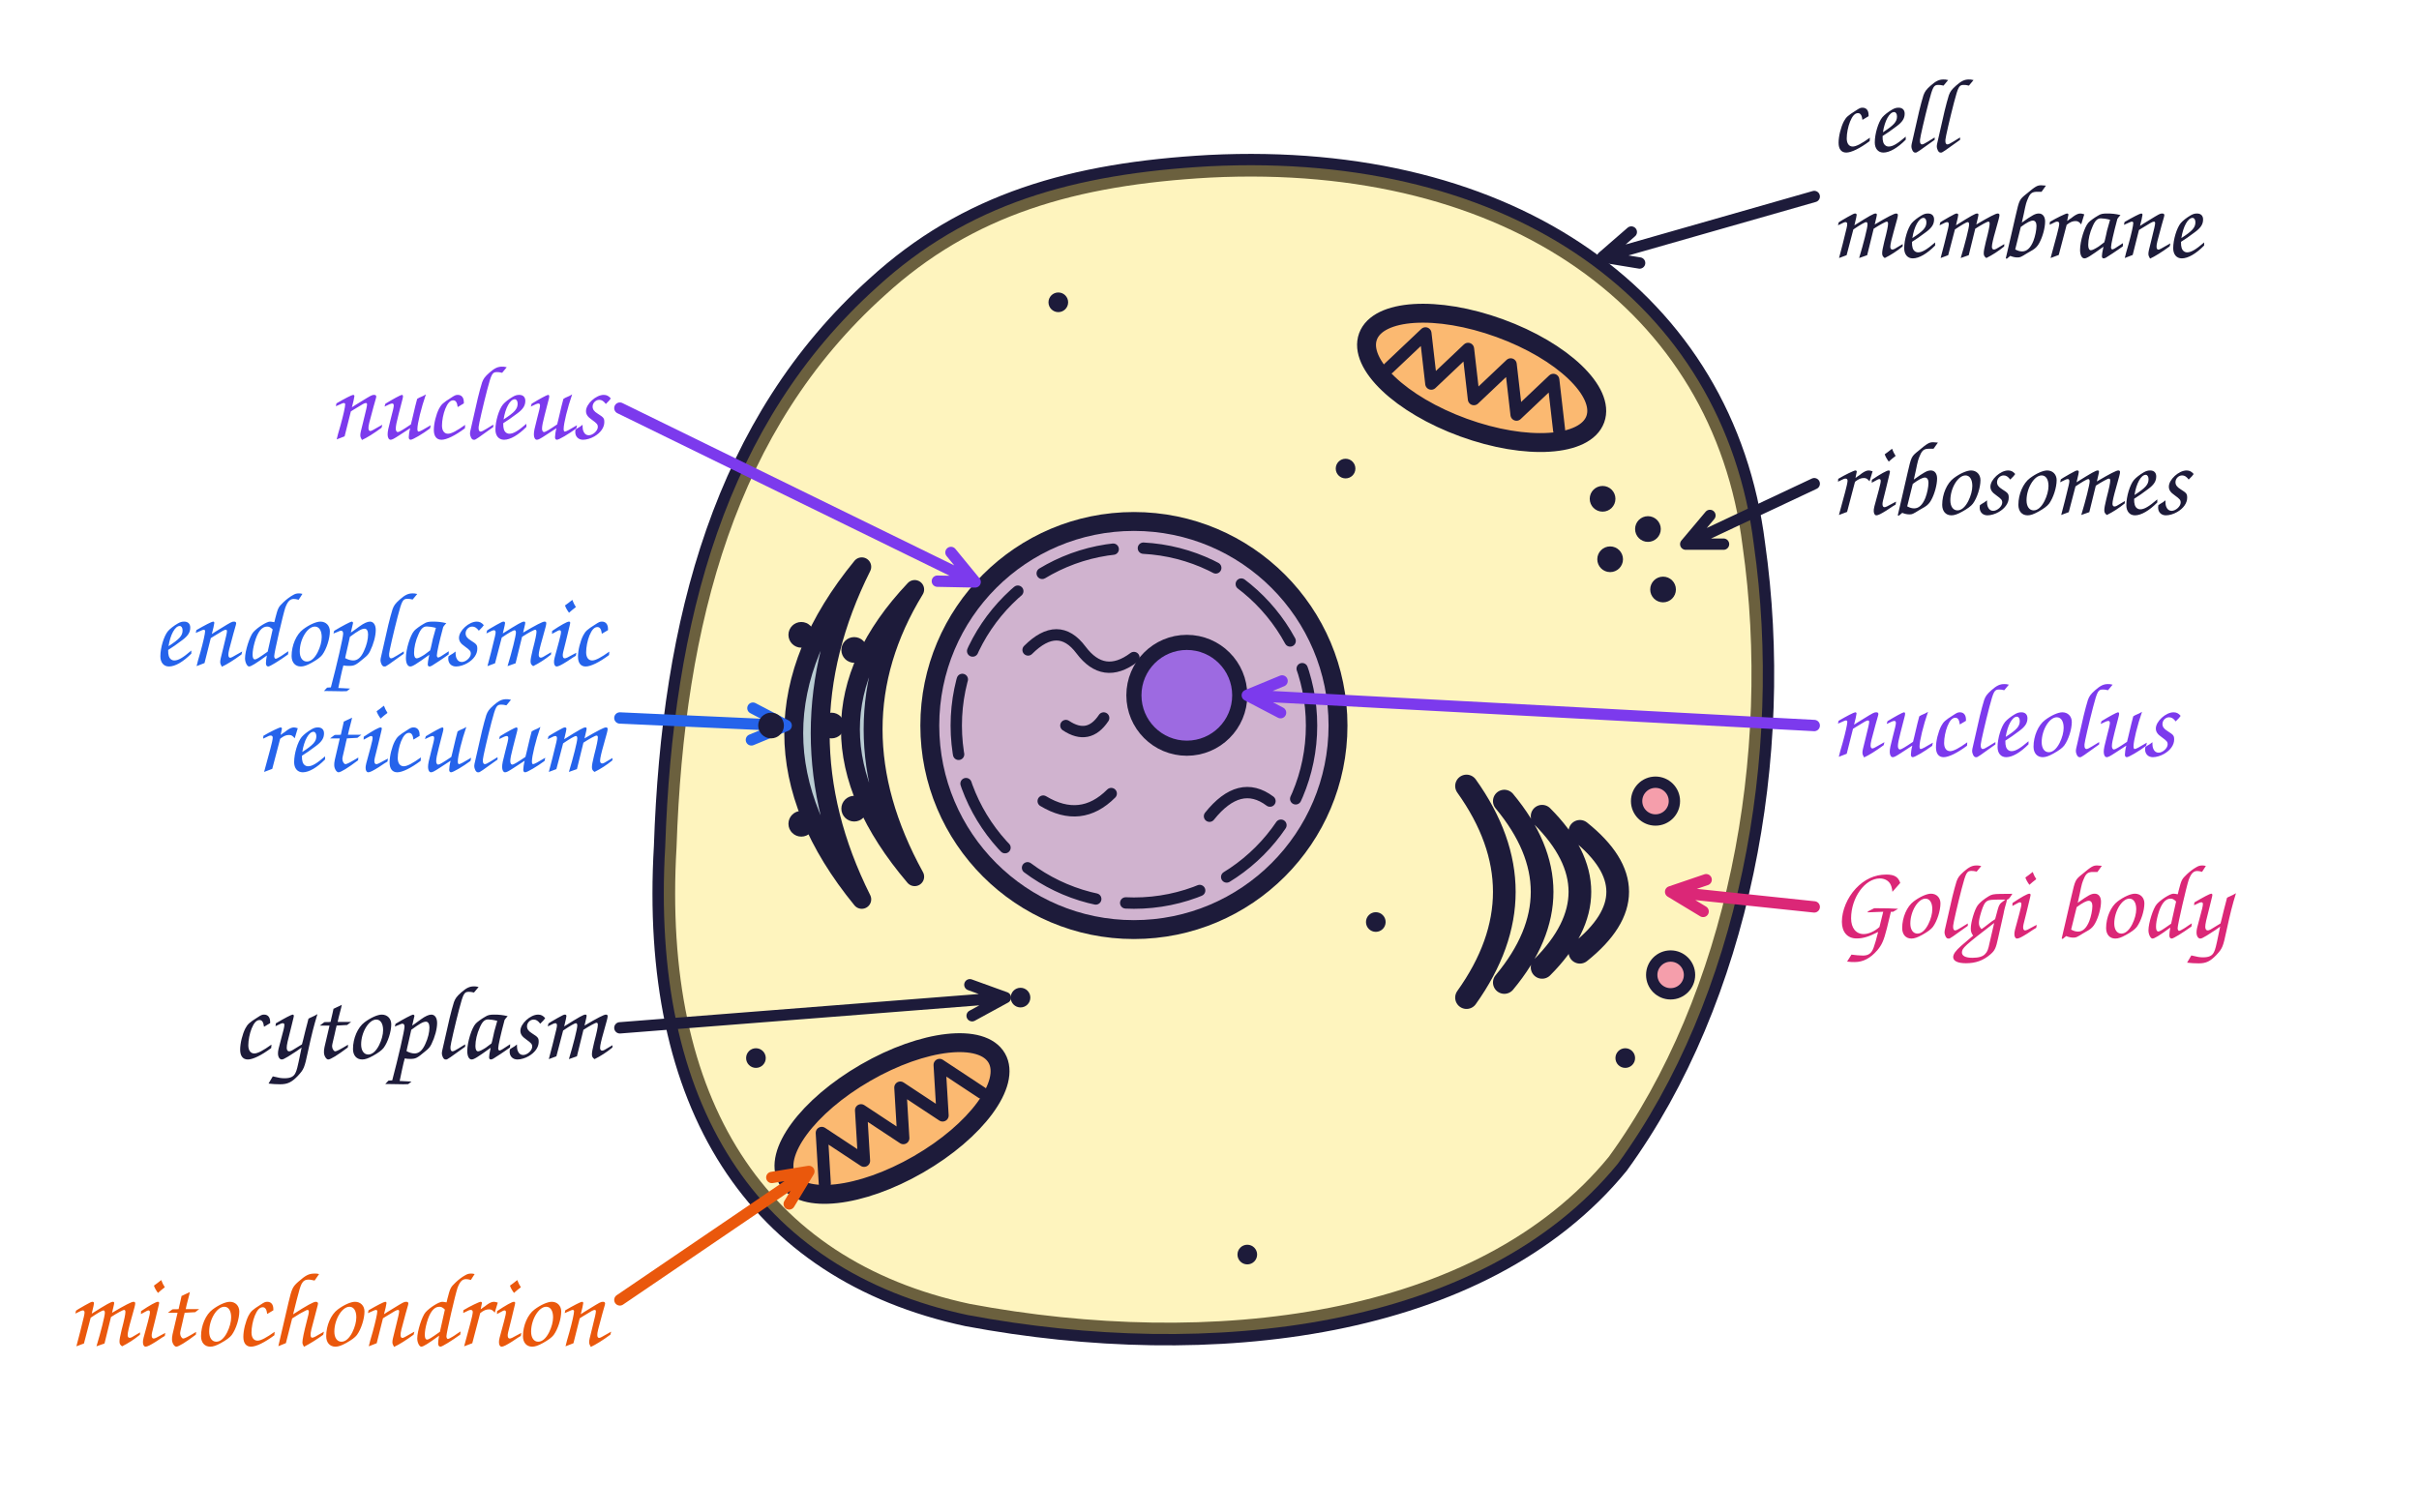
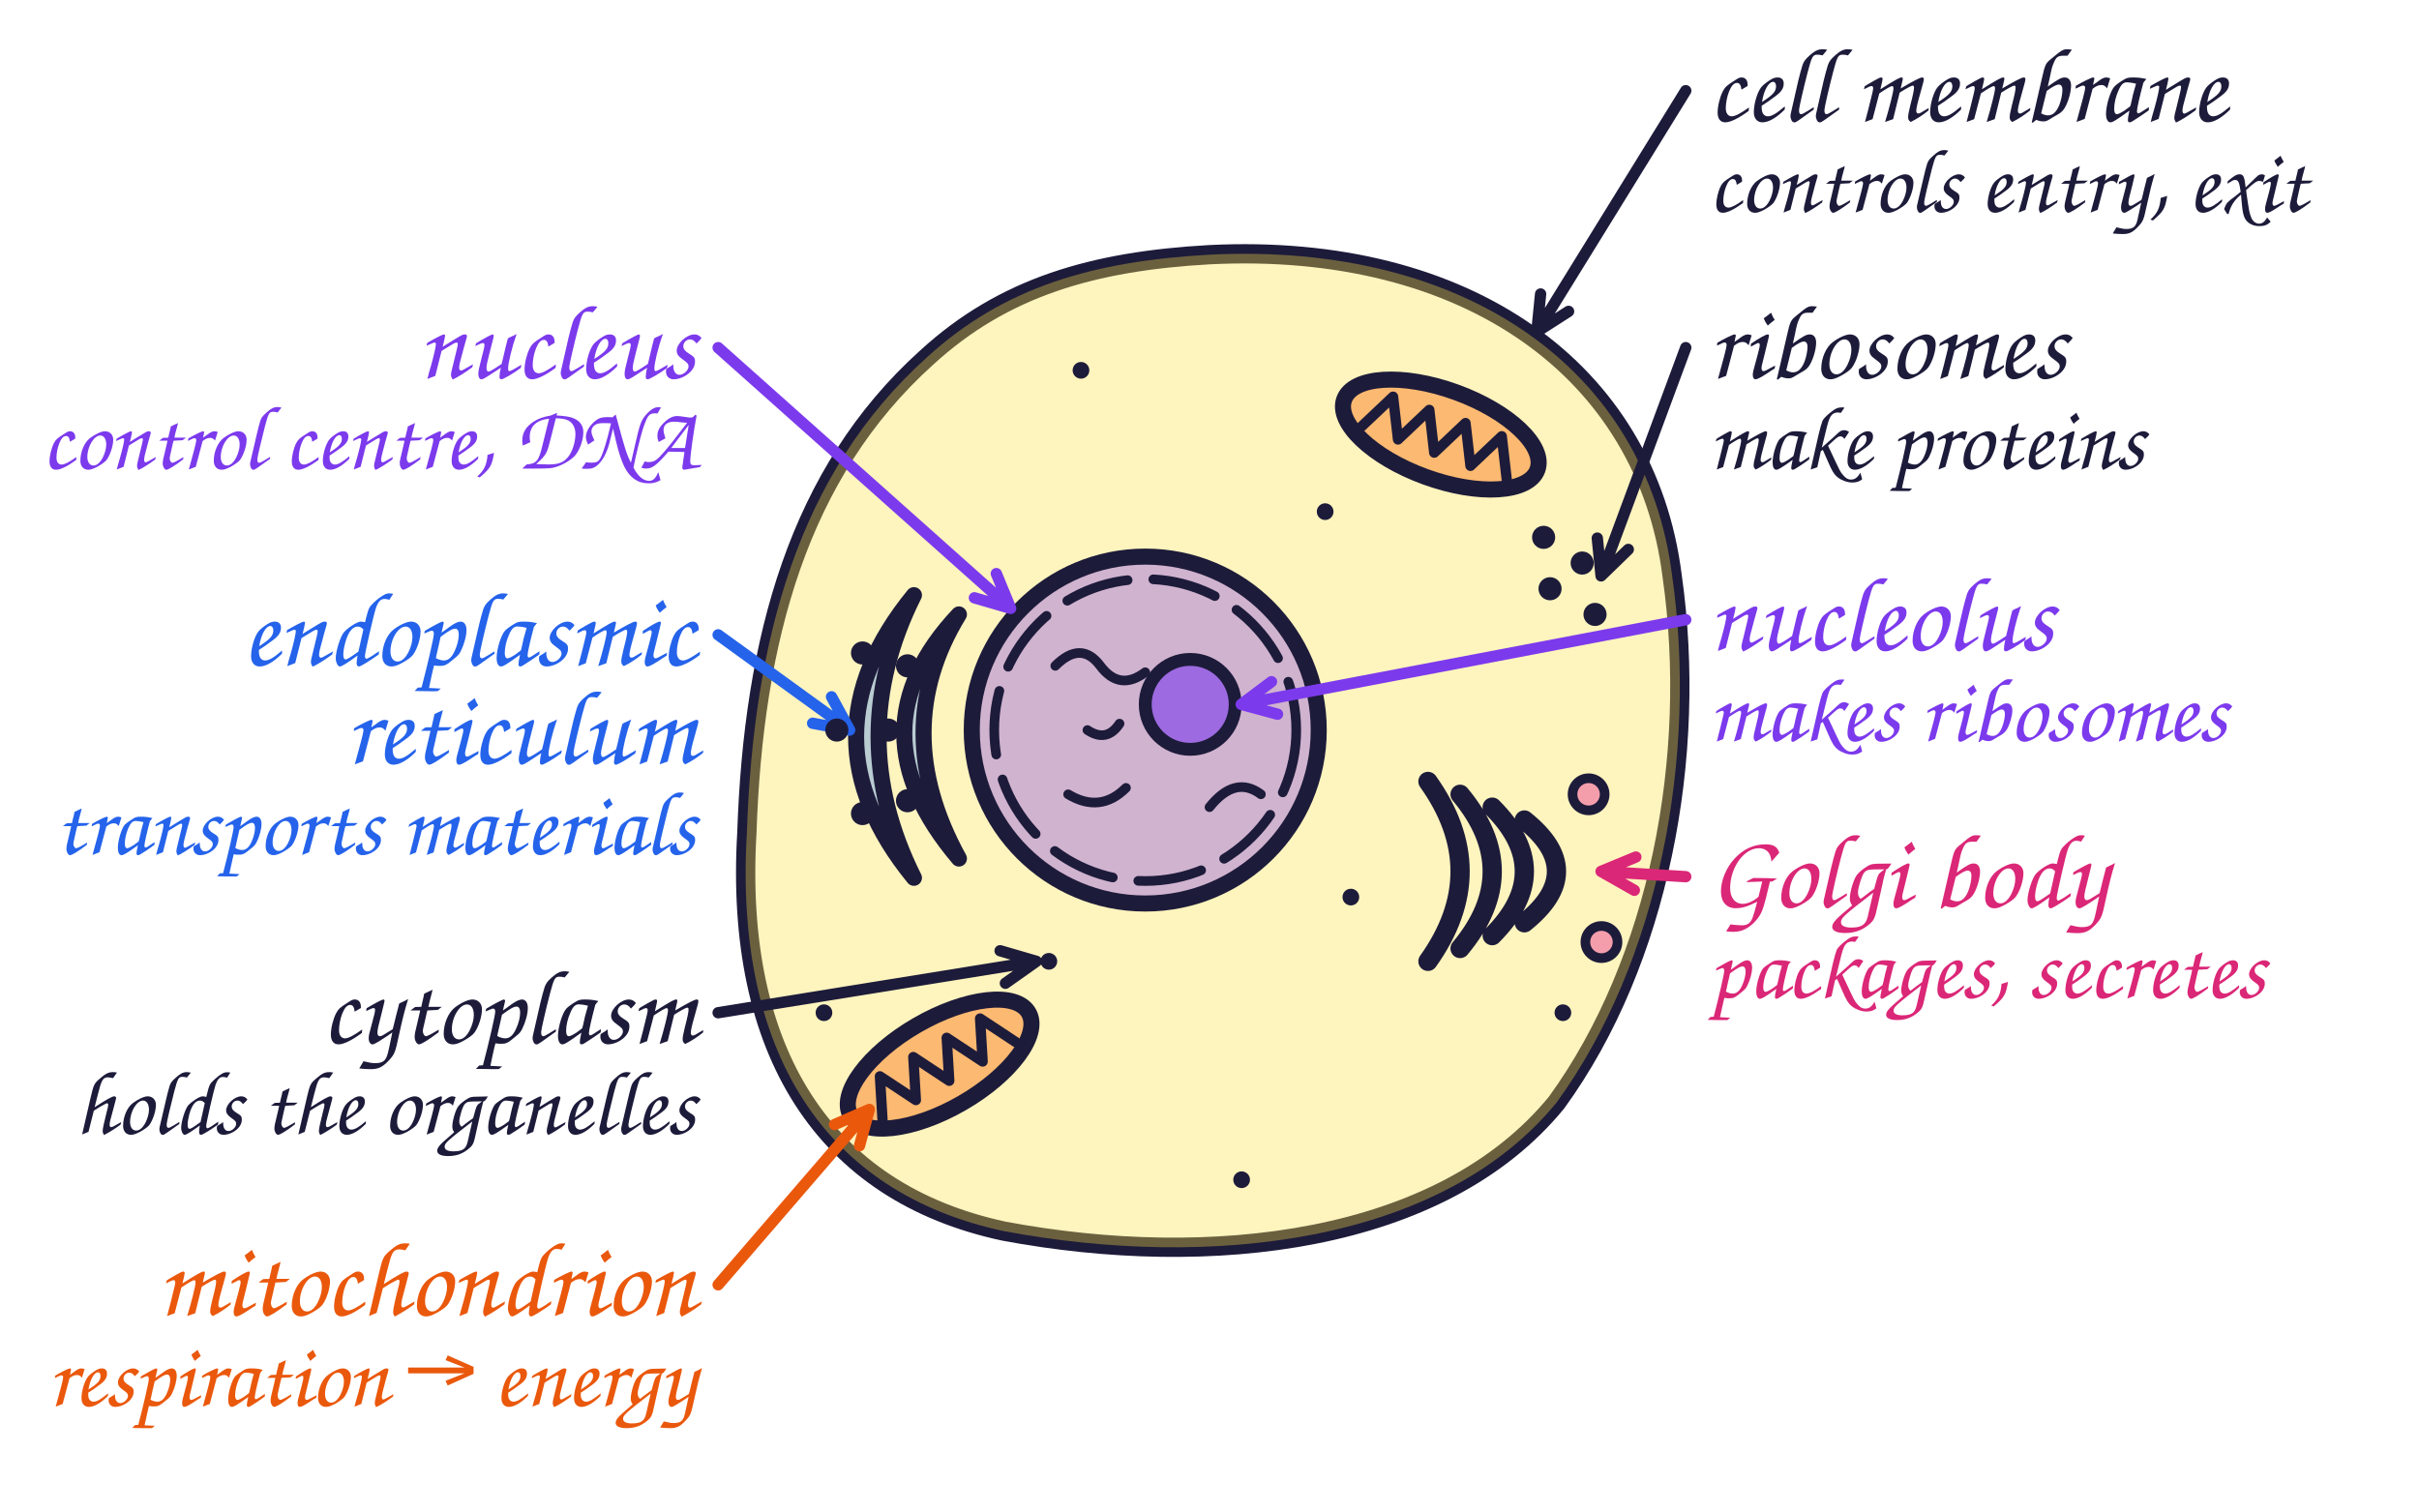
- <svg xmlns="http://www.w3.org/2000/svg" viewBox="0 0 320 200" width="320" height="200" aria-label="An animal cell drawn as in a textbook, built up part by part: an irregular rounded cell bounded by a thin cell membrane; yellow cytoplasm with small granules; a large round nucleus with a double nuclear membrane, chromatin threads and a dark nucleolus; two sausage-shaped mitochondria with folded inner membranes (cristae); curved sacs of endoplasmic reticulum beside the nucleus; ribosomes as dots on the endoplasmic reticulum and free in the cytoplasm; a Golgi body of stacked curved sacs with small vesicles. Labels, each with an arrow to its part: cell membrane, cytoplasm, nucleus and nucleolus, mitochondria, endoplasmic reticulum, ribosomes, Golgi body">
-   <path data-part="membrane" d="M160 22C200 20 228 40 232 72C236 100 230 132 214 154C196 176 160 180 128 174C100 168 86 146 88 112C89 82 96 56 116 38C128 27 142 23 160 22Z" fill="none" stroke="#1d1b3a" stroke-linecap="round" stroke-linejoin="round" stroke-width="3" />
-   <g font-family="Caveat, cursive" font-size="14" fill="#1d1b3a" text-anchor="start">
-     <text x="242" y="20">cell</text>
-     <text x="242" y="34">membrane</text>
+ <svg xmlns="http://www.w3.org/2000/svg" viewBox="0 0 320 200" width="320" height="200" aria-label="A textbook animal cell, built up part by part: a rounded cell inside a thin cell membrane; cytoplasm with granules; a round nucleus with a double membrane, chromatin and a nucleolus; two mitochondria with cristae; endoplasmic reticulum sacs; ribosomes on the reticulum and free; a Golgi body of stacked sacs. Coloured labels with arrows and jobs: cell membrane (controls entry and exit), cytoplasm (holds the organelles), nucleus (controls the cell, holds DNA), nucleolus (makes ribosomes), mitochondrion (respiration, energy), endoplasmic reticulum (transport), ribosomes (make proteins), Golgi body (packages)">
+   <g transform="translate(24 15) scale(0.85)">
+     <path data-part="membrane" d="M160 22C200 20 228 40 232 72C236 100 230 132 214 154C196 176 160 180 128 174C100 168 86 146 88 112C89 82 96 56 116 38C128 27 142 23 160 22Z" fill="none" stroke="#1d1b3a" stroke-linecap="round" stroke-linejoin="round" stroke-width="3" />
  </g>
-   <path d="M240 26L212 34M216.9 34.8L212 34L215.8 30.7" fill="none" stroke="#1d1b3a" stroke-width="1.5" stroke-linecap="round" stroke-linejoin="round" />
-   <g data-part="cytoplasm">
-     <path d="M160 22C200 20 228 40 232 72C236 100 230 132 214 154C196 176 160 180 128 174C100 168 86 146 88 112C89 82 96 56 116 38C128 27 142 23 160 22Z" fill="#fde047" fill-opacity="0.35" stroke="none" />
-     <g fill="#1d1b3a">
-       <circle cx="178" cy="62" r="1.3" />
-       <circle cx="140" cy="40" r="1.3" />
-       <circle cx="135" cy="132" r="1.3" />
-       <circle cx="215" cy="140" r="1.3" />
-       <circle cx="165" cy="166" r="1.3" />
-       <circle cx="100" cy="140" r="1.3" />
-       <circle cx="182" cy="122" r="1.3" />
+   <g font-family="Caveat, cursive" fill="#1d1b3a" text-anchor="start">
+     <text x="226" y="16" font-size="14">cell membrane</text>
+     <text x="226" y="28" font-size="12">controls entry, exit</text>
+   </g>
+   <path d="M223 12L203.3 43.9M207.5 41.2L203.3 43.9L203.8 38.9" fill="none" stroke="#1d1b3a" stroke-width="1.5" stroke-linecap="round" stroke-linejoin="round" />
+   <g transform="translate(24 15) scale(0.85)">
+     <g data-part="cytoplasm">
+       <path d="M160 22C200 20 228 40 232 72C236 100 230 132 214 154C196 176 160 180 128 174C100 168 86 146 88 112C89 82 96 56 116 38C128 27 142 23 160 22Z" fill="#fde047" fill-opacity="0.35" stroke="none" />
+       <g fill="#1d1b3a">
+         <circle cx="178" cy="62" r="1.3" />
+         <circle cx="140" cy="40" r="1.3" />
+         <circle cx="135" cy="132" r="1.3" />
+         <circle cx="215" cy="140" r="1.3" />
+         <circle cx="165" cy="166" r="1.3" />
+         <circle cx="100" cy="140" r="1.3" />
+         <circle cx="182" cy="122" r="1.3" />
+       </g>
    </g>
  </g>
-   <g font-family="Caveat, cursive" font-size="14" fill="#1d1b3a" text-anchor="end">
-     <text x="80" y="140">cytoplasm</text>
+   <g font-family="Caveat, cursive" fill="#1d1b3a" text-anchor="end">
+     <text x="92" y="138" font-size="14">cytoplasm</text>
+     <text x="92" y="150" font-size="12">holds the organelles</text>
  </g>
-   <path d="M82 136L133 132M128.3 130.3L133 132L128.6 134.4" fill="none" stroke="#1d1b3a" stroke-width="1.5" stroke-linecap="round" stroke-linejoin="round" />
-   <g data-part="nucleus" fill="none" stroke="#1d1b3a" stroke-linecap="round" stroke-linejoin="round" stroke-width="2.5">
-     <circle cx="150" cy="96" r="27" fill="#7c3aed" fill-opacity="0.35" />
-     <circle cx="150" cy="96" r="23.5" stroke-width="1.5" stroke-dasharray="10 4" />
-     <path d="M136 86q4-4 7 0t7 1M138 106q5 3 9-1M160 108q4-5 8-2M141 96q3 2 5-1" stroke-width="1.5" />
+   <path d="M95 134L137.1 127.2M132.3 125.8L137.1 127.2L133.0 130.1" fill="none" stroke="#1d1b3a" stroke-width="1.5" stroke-linecap="round" stroke-linejoin="round" />
+   <g transform="translate(24 15) scale(0.85)">
+     <g data-part="nucleus" fill="none" stroke="#1d1b3a" stroke-linecap="round" stroke-linejoin="round" stroke-width="2.5">
+       <circle cx="150" cy="96" r="27" fill="#7c3aed" fill-opacity="0.35" />
+       <circle cx="150" cy="96" r="23.5" stroke-width="1.5" stroke-dasharray="10 4" />
+       <path d="M136 86q4-4 7 0t7 1M138 106q5 3 9-1M160 108q4-5 8-2M141 96q3 2 5-1" stroke-width="1.5" />
+     </g>
+     <circle data-part="nucleolus" cx="157" cy="92" r="7" fill="#7c3aed" fill-opacity="0.6" stroke="#1d1b3a" stroke-width="2" />
  </g>
-   <circle data-part="nucleolus" cx="157" cy="92" r="7" fill="#7c3aed" fill-opacity="0.6" stroke="#1d1b3a" stroke-width="2" />
-   <g font-family="Caveat, cursive" font-size="14" fill="#7c3aed" text-anchor="end">
-     <text x="80" y="58">nucleus</text>
+   <g font-family="Caveat, cursive" fill="#7c3aed" text-anchor="end">
+     <text x="92" y="50" font-size="14">nucleus</text>
+     <text x="92" y="62" font-size="12">control centre, DNA</text>
  </g>
-   <path d="M82 54L129 77M125.8 73.1L129 77L124.0 76.9" fill="none" stroke="#7c3aed" stroke-width="1.5" stroke-linecap="round" stroke-linejoin="round" />
-   <g font-family="Caveat, cursive" font-size="14" fill="#7c3aed" text-anchor="start">
-     <text x="242" y="100">nucleolus</text>
+   <path d="M95 46L133.7 80.5M131.8 75.9L133.7 80.5L128.9 79.1" fill="none" stroke="#7c3aed" stroke-width="1.5" stroke-linecap="round" stroke-linejoin="round" />
+   <g font-family="Caveat, cursive" fill="#7c3aed" text-anchor="start">
+     <text x="226" y="86" font-size="14">nucleolus</text>
+     <text x="226" y="98" font-size="12">makes ribosomes</text>
  </g>
-   <path d="M240 96L165 92M169.4 94.3L165 92L169.6 90.1" fill="none" stroke="#7c3aed" stroke-width="1.5" stroke-linecap="round" stroke-linejoin="round" />
-   <g data-part="mitochondrion" transform="rotate(-30 118 148)" fill="none" stroke="#1d1b3a" stroke-linecap="round" stroke-linejoin="round" stroke-width="2.5">
-     <ellipse cx="118" cy="148" rx="16" ry="7" fill="#f97316" fill-opacity="0.45" />
-     <path d="M106 151l3-6l3 6l3-6l3 6l3-6l3 6l3-6l3 6" stroke-width="1.6" />
+   <path d="M223 82L164.2 93.2M169.0 94.5L164.2 93.2L168.2 90.2" fill="none" stroke="#7c3aed" stroke-width="1.5" stroke-linecap="round" stroke-linejoin="round" />
+   <g transform="translate(24 15) scale(0.85)">
+     <g data-part="mitochondrion" transform="rotate(-30 118 148)" fill="none" stroke="#1d1b3a" stroke-linecap="round" stroke-linejoin="round" stroke-width="2.5">
+       <ellipse cx="118" cy="148" rx="16" ry="7" fill="#f97316" fill-opacity="0.45" />
+       <path d="M106 151l3-6l3 6l3-6l3 6l3-6l3 6l3-6l3 6" stroke-width="1.6" />
+     </g>
+     <g data-part="mitochondrion-2" transform="rotate(20 196 50)" fill="none" stroke="#1d1b3a" stroke-linecap="round" stroke-linejoin="round" stroke-width="2.5">
+       <ellipse cx="196" cy="50" rx="16" ry="7" fill="#f97316" fill-opacity="0.45" />
+       <path d="M184 53l3-6l3 6l3-6l3 6l3-6l3 6l3-6l3 6" stroke-width="1.6" />
+     </g>
  </g>
-   <g data-part="mitochondrion-2" transform="rotate(20 196 50)" fill="none" stroke="#1d1b3a" stroke-linecap="round" stroke-linejoin="round" stroke-width="2.5">
-     <ellipse cx="196" cy="50" rx="16" ry="7" fill="#f97316" fill-opacity="0.45" />
-     <path d="M184 53l3-6l3 6l3-6l3 6l3-6l3 6l3-6l3 6" stroke-width="1.6" />
+   <g font-family="Caveat, cursive" fill="#ea580c" text-anchor="end">
+     <text x="92" y="174" font-size="14">mitochondrion</text>
+     <text x="92" y="186" font-size="12">respiration → energy</text>
  </g>
-   <g font-family="Caveat, cursive" font-size="14" fill="#ea580c" text-anchor="end">
-     <text x="80" y="178">mitochondrion</text>
+   <path d="M95 170L115.0 146.8M110.4 148.8L115.0 146.8L113.7 151.6" fill="none" stroke="#ea580c" stroke-width="1.5" stroke-linecap="round" stroke-linejoin="round" />
+   <g transform="translate(24 15) scale(0.85)">
+     <g data-part="er" fill="none" stroke="#1d1b3a" stroke-linecap="round" stroke-linejoin="round" stroke-width="2.5">
+       <path d="M121 78Q104 96 121 116Q110 96 121 78Z" fill="#3b82f6" fill-opacity="0.35" />
+       <path d="M114 75Q96 97 114 119Q103 97 114 75Z" fill="#3b82f6" fill-opacity="0.35" />
+     </g>
  </g>
-   <path d="M82 172L107 155M102.1 155.8L107 155L104.4 159.3" fill="none" stroke="#ea580c" stroke-width="1.5" stroke-linecap="round" stroke-linejoin="round" />
-   <g data-part="er" fill="none" stroke="#1d1b3a" stroke-linecap="round" stroke-linejoin="round" stroke-width="2.5">
-     <path d="M121 78Q104 96 121 116Q110 96 121 78Z" fill="#3b82f6" fill-opacity="0.35" />
-     <path d="M114 75Q96 97 114 119Q103 97 114 75Z" fill="#3b82f6" fill-opacity="0.35" />
+   <g font-family="Caveat, cursive" fill="#2563eb" text-anchor="end">
+     <text x="92" y="88" font-size="14">endoplasmic</text>
+     <text x="92" y="101" font-size="14">reticulum</text>
+     <text x="92" y="113" font-size="12">transports materials</text>
  </g>
-   <g font-family="Caveat, cursive" font-size="14" fill="#2563eb" text-anchor="end">
-     <text x="80" y="88">endoplasmic</text>
-     <text x="80" y="102">reticulum</text>
+   <path d="M95 84L112.4 96.6M110.0 92.2L112.4 96.6L107.5 95.7" fill="none" stroke="#2563eb" stroke-width="1.5" stroke-linecap="round" stroke-linejoin="round" />
+   <g transform="translate(24 15) scale(0.85)">
+     <g data-part="ribosomes" fill="#1d1b3a">
+       <circle cx="106" cy="84" r="1.8" />
+       <circle cx="102" cy="96" r="1.8" />
+       <circle cx="106" cy="109" r="1.8" />
+       <circle cx="113" cy="86" r="1.8" />
+       <circle cx="110" cy="96" r="1.8" />
+       <circle cx="113" cy="107" r="1.8" />
+       <circle cx="212" cy="66" r="1.8" />
+       <circle cx="218" cy="70" r="1.8" />
+       <circle cx="213" cy="74" r="1.8" />
+       <circle cx="220" cy="78" r="1.8" />
+     </g>
  </g>
-   <path d="M82 95L104 96M99.6 93.7L104 96L99.4 97.9" fill="none" stroke="#2563eb" stroke-width="1.5" stroke-linecap="round" stroke-linejoin="round" />
-   <g data-part="ribosomes" fill="#1d1b3a">
-     <circle cx="106" cy="84" r="1.7" />
-     <circle cx="102" cy="96" r="1.7" />
-     <circle cx="106" cy="109" r="1.7" />
-     <circle cx="113" cy="86" r="1.7" />
-     <circle cx="110" cy="96" r="1.7" />
-     <circle cx="113" cy="107" r="1.7" />
-     <circle cx="212" cy="66" r="1.7" />
-     <circle cx="218" cy="70" r="1.7" />
-     <circle cx="213" cy="74" r="1.7" />
-     <circle cx="220" cy="78" r="1.7" />
+   <g font-family="Caveat, cursive" fill="#1d1b3a" text-anchor="start">
+     <text x="226" y="50" font-size="14">ribosomes</text>
+     <text x="226" y="62" font-size="12">make proteins</text>
  </g>
-   <g font-family="Caveat, cursive" font-size="14" fill="#1d1b3a" text-anchor="start">
-     <text x="242" y="68">ribosomes</text>
+   <path d="M223 46L211.8 76.2M215.4 72.7L211.8 76.2L211.3 71.2" fill="none" stroke="#1d1b3a" stroke-width="1.5" stroke-linecap="round" stroke-linejoin="round" />
+   <g transform="translate(24 15) scale(0.85)">
+     <g data-part="golgi" fill="none" stroke="#1d1b3a" stroke-linecap="round" stroke-linejoin="round" stroke-width="3">
+       <path d="M194 104Q204 118 194 132M199 106Q209 118 199 130M204 108Q214 118 204 128M209 110Q219 118 209 126" />
+       <circle cx="219" cy="106" r="2.5" fill="#ec4899" fill-opacity="0.5" stroke-width="1.5" />
+       <circle cx="221" cy="129" r="2.5" fill="#ec4899" fill-opacity="0.5" stroke-width="1.5" />
+     </g>
  </g>
-   <path d="M240 64L223 72M228.0 72.0L223 72L226.2 68.2" fill="none" stroke="#1d1b3a" stroke-width="1.5" stroke-linecap="round" stroke-linejoin="round" />
-   <g data-part="golgi" fill="none" stroke="#1d1b3a" stroke-linecap="round" stroke-linejoin="round" stroke-width="3">
-     <path d="M194 104Q204 118 194 132M199 106Q209 118 199 130M204 108Q214 118 204 128M209 110Q219 118 209 126" />
-     <circle cx="219" cy="106" r="2.5" fill="#ec4899" fill-opacity="0.5" stroke-width="1.5" />
-     <circle cx="221" cy="129" r="2.5" fill="#ec4899" fill-opacity="0.5" stroke-width="1.5" />
+   <g font-family="Caveat, cursive" fill="#db2777" text-anchor="start">
+     <text x="226" y="120" font-size="14">Golgi body</text>
+     <text x="226" y="132" font-size="12">packages, secretes</text>
  </g>
-   <g font-family="Caveat, cursive" font-size="14" fill="#db2777" text-anchor="start">
-     <text x="242" y="124">Golgi body</text>
-   </g>
-   <path d="M240 120L221 118M225.3 120.6L221 118L225.7 116.4" fill="none" stroke="#db2777" stroke-width="1.5" stroke-linecap="round" stroke-linejoin="round" />
+   <path d="M223 116L211.8 115.3M216.2 117.8L211.8 115.3L216.4 113.4" fill="none" stroke="#db2777" stroke-width="1.5" stroke-linecap="round" stroke-linejoin="round" />
</svg>
